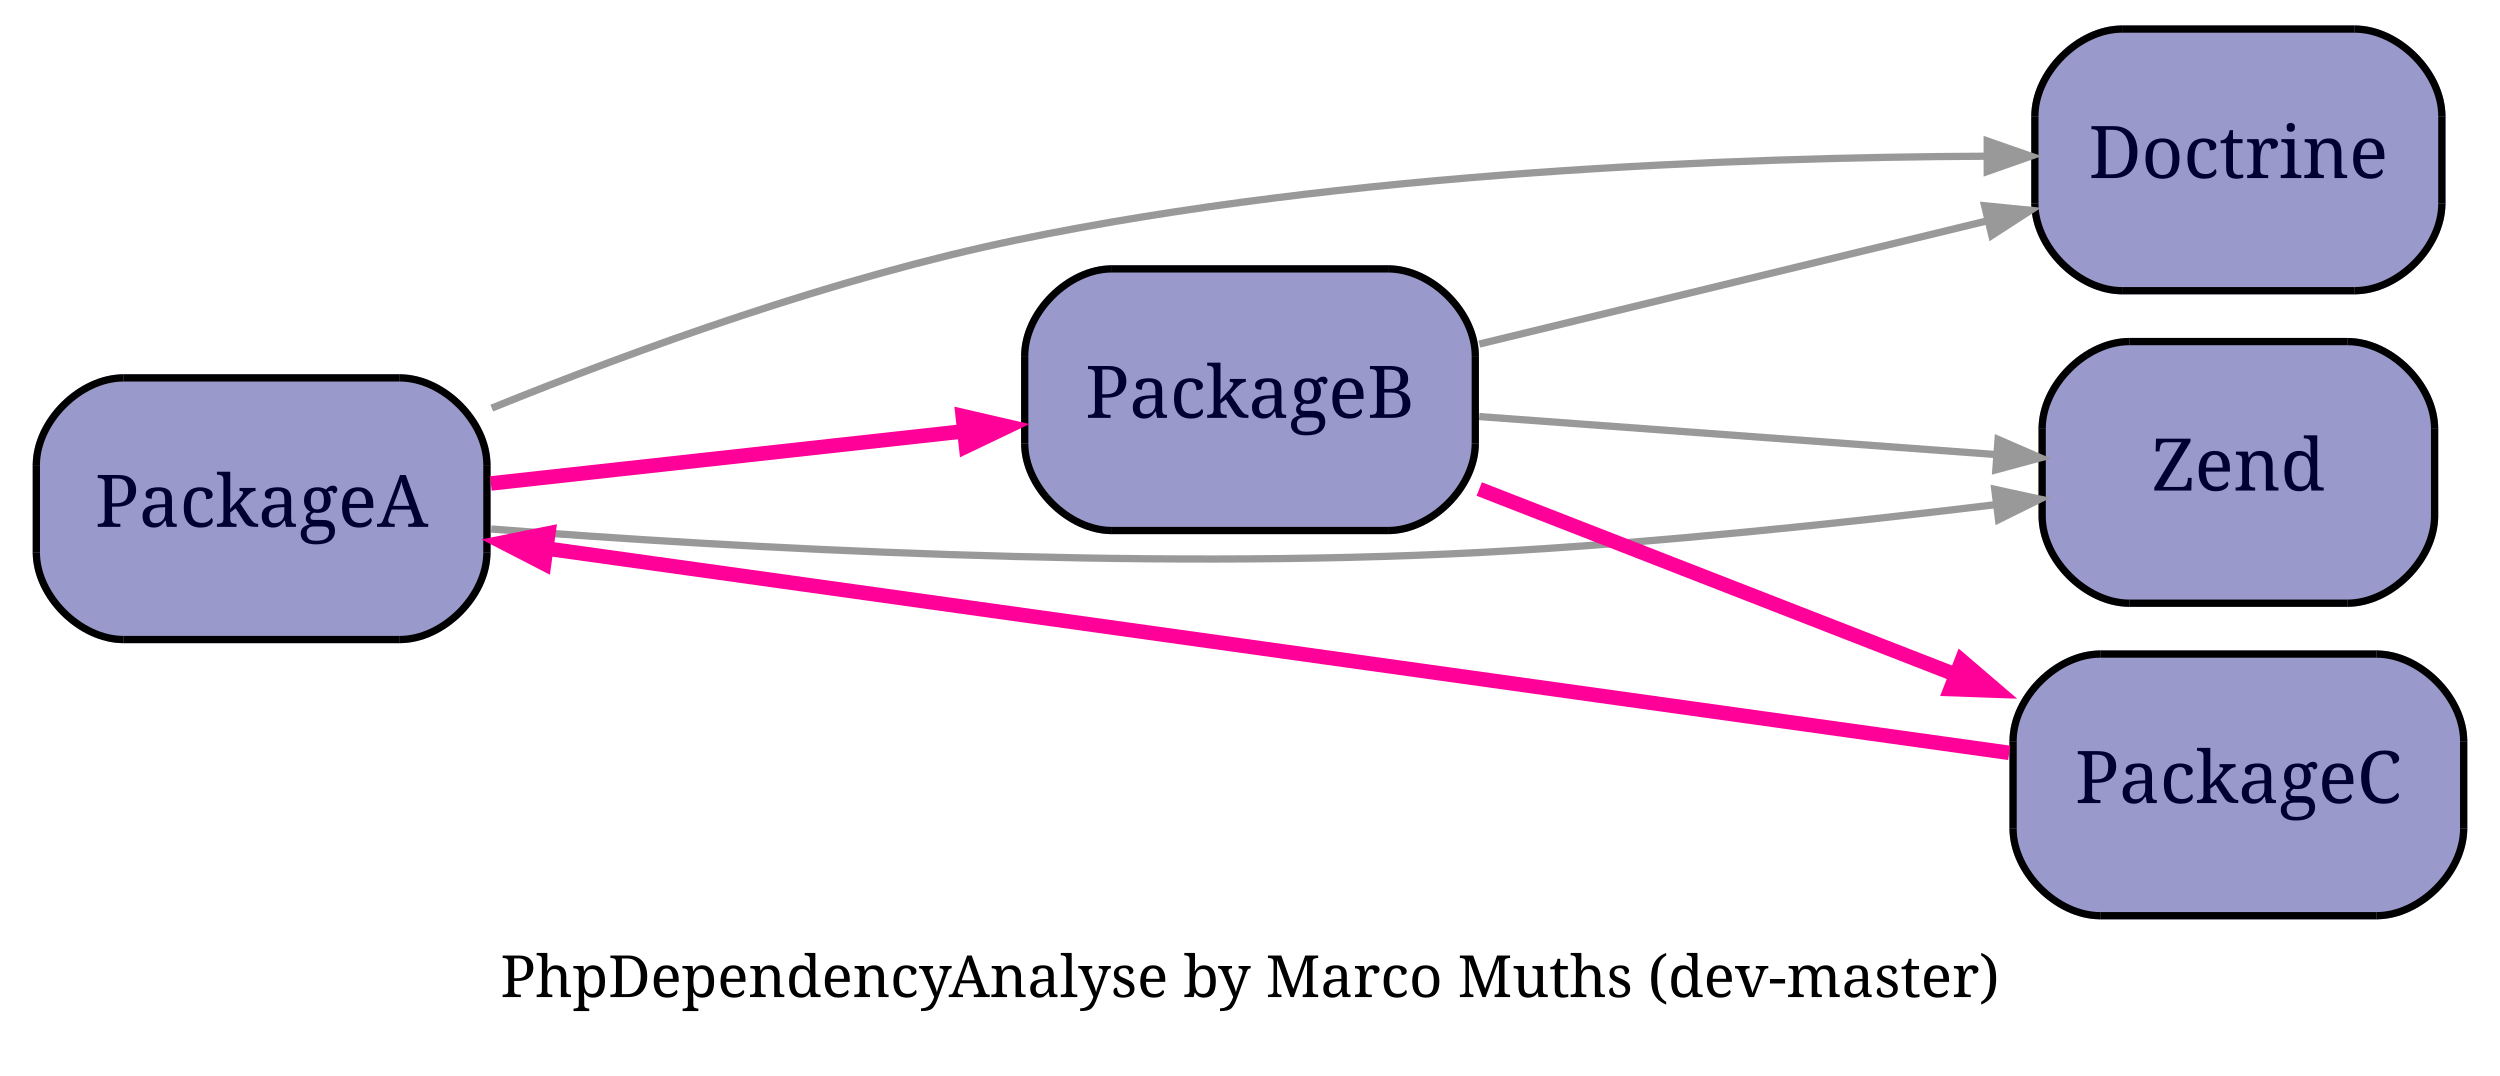
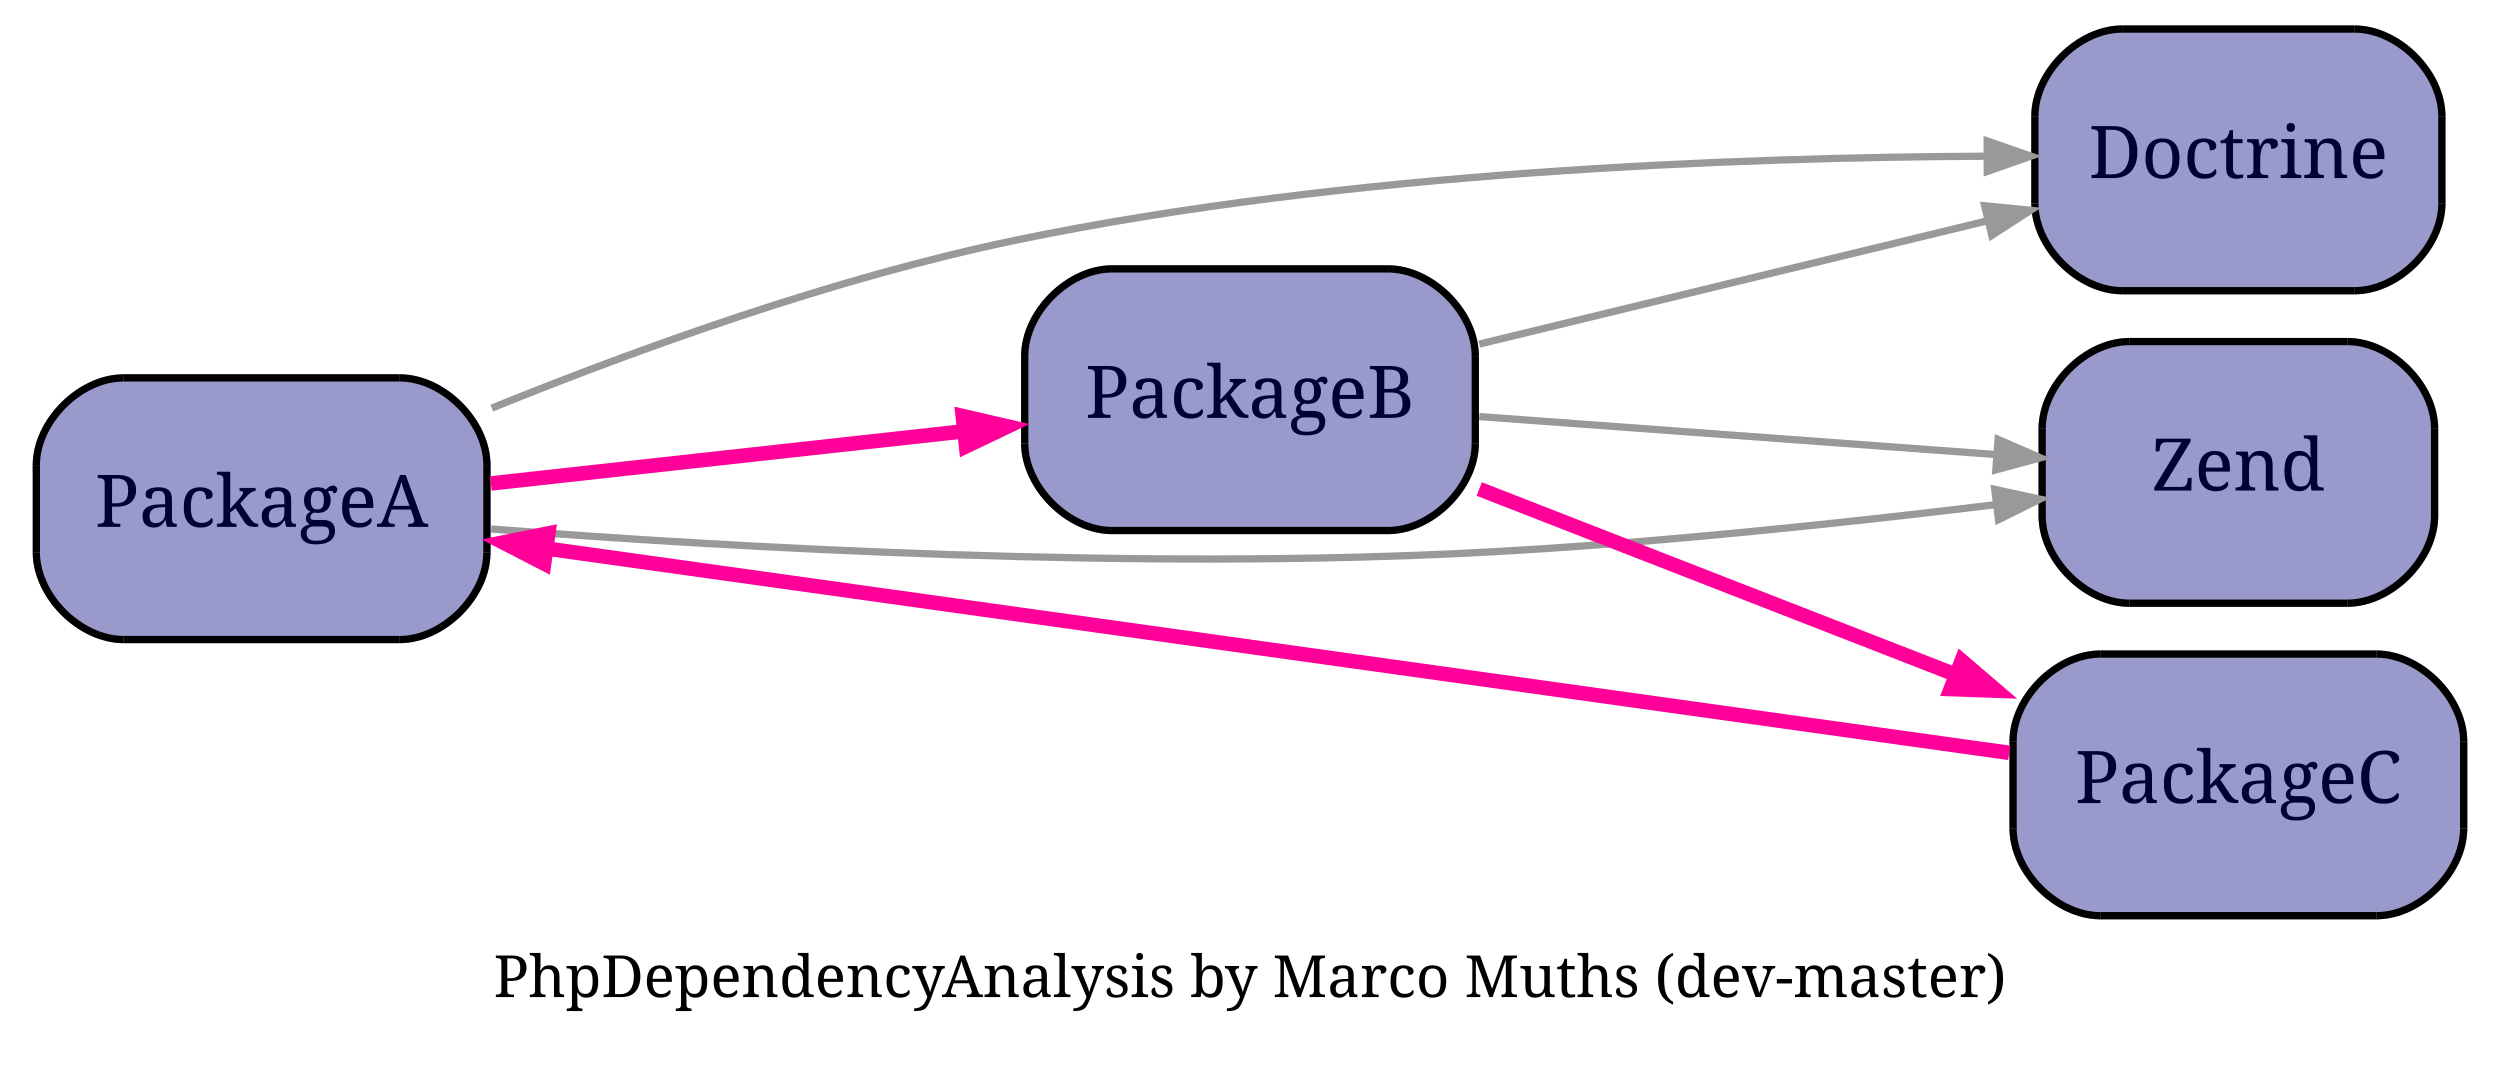
<svg xmlns="http://www.w3.org/2000/svg" width="344pt" height="148pt" viewBox="0.00 0.00 344.00 148.00">
  <g id="graph1" class="graph" transform="scale(1 1) rotate(0) translate(4 144)">
    <polygon fill="white" stroke="white" points="-4,5 -4,-144 341,-144 341,5 -4,5" />
-     <text text-anchor="middle" x="168" y="-6.8" font-family="Times Roman,serif" font-size="8.00">PhpDependencyAnalyse by Marco Muths (dev-master)</text>
+     <text text-anchor="middle" x="168" y="-6.8" font-family="Times Roman,serif" font-size="8.00">PhpDependencyAnalysis by Marco Muths (dev-master)</text>
    <g id="node1" class="node">
      <polygon fill="#9999cc" stroke="#9999cc" points="51,-92 13,-92 1,-80 1,-68 13,-56 51,-56 63,-68 63,-80 51,-92" />
      <path fill="#9999cc" stroke="#9999cc" d="M13,-92C7,-92 1,-86 1,-80" />
      <path fill="#9999cc" stroke="#9999cc" d="M1,-68C1,-62 7,-56 13,-56" />
      <path fill="#9999cc" stroke="#9999cc" d="M51,-56C57,-56 63,-62 63,-68" />
      <path fill="#9999cc" stroke="#9999cc" d="M63,-80C63,-86 57,-92 51,-92" />
      <polyline fill="none" stroke="black" points="51,-92 13,-92 " />
      <path fill="none" stroke="black" d="M13,-92C7,-92 1,-86 1,-80" />
      <polyline fill="none" stroke="black" points="1,-80 1,-68 " />
      <path fill="none" stroke="black" d="M1,-68C1,-62 7,-56 13,-56" />
      <polyline fill="none" stroke="black" points="13,-56 51,-56 " />
      <path fill="none" stroke="black" d="M51,-56C57,-56 63,-62 63,-68" />
      <polyline fill="none" stroke="black" points="63,-68 63,-80 " />
      <path fill="none" stroke="black" d="M63,-80C63,-86 57,-92 51,-92" />
      <text text-anchor="middle" x="32" y="-71.5" font-family="Times Roman,serif" font-size="10.00" fill="#000033">PackageA</text>
    </g>
    <g id="node2" class="node">
      <polygon fill="#9999cc" stroke="#9999cc" points="187,-107 149,-107 137,-95 137,-83 149,-71 187,-71 199,-83 199,-95 187,-107" />
      <path fill="#9999cc" stroke="#9999cc" d="M149,-107C143,-107 137,-101 137,-95" />
      <path fill="#9999cc" stroke="#9999cc" d="M137,-83C137,-77 143,-71 149,-71" />
      <path fill="#9999cc" stroke="#9999cc" d="M187,-71C193,-71 199,-77 199,-83" />
      <path fill="#9999cc" stroke="#9999cc" d="M199,-95C199,-101 193,-107 187,-107" />
      <polyline fill="none" stroke="black" points="187,-107 149,-107 " />
      <path fill="none" stroke="black" d="M149,-107C143,-107 137,-101 137,-95" />
      <polyline fill="none" stroke="black" points="137,-95 137,-83 " />
      <path fill="none" stroke="black" d="M137,-83C137,-77 143,-71 149,-71" />
      <polyline fill="none" stroke="black" points="149,-71 187,-71 " />
      <path fill="none" stroke="black" d="M187,-71C193,-71 199,-77 199,-83" />
      <polyline fill="none" stroke="black" points="199,-83 199,-95 " />
      <path fill="none" stroke="black" d="M199,-95C199,-101 193,-107 187,-107" />
      <text text-anchor="middle" x="168" y="-86.5" font-family="Times Roman,serif" font-size="10.00" fill="#000033">PackageB</text>
    </g>
    <g id="edge2" class="edge">
      <path fill="none" stroke="#ff0099" stroke-width="2" d="M63.543,-77.479C82.801,-79.603 107.597,-82.338 128.198,-84.61" />
      <polygon fill="#ff0099" stroke="#ff0099" points="127.898,-87.394 136.157,-85.488 128.512,-81.828 127.898,-87.394" />
    </g>
    <g id="node3" class="node">
      <polygon fill="#9999cc" stroke="#9999cc" points="320,-140 288,-140 276,-128 276,-116 288,-104 320,-104 332,-116 332,-128 320,-140" />
      <path fill="#9999cc" stroke="#9999cc" d="M288,-140C282,-140 276,-134 276,-128" />
      <path fill="#9999cc" stroke="#9999cc" d="M276,-116C276,-110 282,-104 288,-104" />
      <path fill="#9999cc" stroke="#9999cc" d="M320,-104C326,-104 332,-110 332,-116" />
      <path fill="#9999cc" stroke="#9999cc" d="M332,-128C332,-134 326,-140 320,-140" />
      <polyline fill="none" stroke="black" points="320,-140 288,-140 " />
      <path fill="none" stroke="black" d="M288,-140C282,-140 276,-134 276,-128" />
      <polyline fill="none" stroke="black" points="276,-128 276,-116 " />
      <path fill="none" stroke="black" d="M276,-116C276,-110 282,-104 288,-104" />
      <polyline fill="none" stroke="black" points="288,-104 320,-104 " />
      <path fill="none" stroke="black" d="M320,-104C326,-104 332,-110 332,-116" />
      <polyline fill="none" stroke="black" points="332,-116 332,-128 " />
      <path fill="none" stroke="black" d="M332,-128C332,-134 326,-140 320,-140" />
      <text text-anchor="middle" x="304" y="-119.5" font-family="Times Roman,serif" font-size="10.00" fill="#000033">Doctrine</text>
    </g>
    <g id="edge4" class="edge">
      <path fill="none" stroke="#999999" d="M63.667,-87.847C83.942,-96.061 111.038,-105.846 136,-111 181.408,-120.375 235.046,-122.355 269.281,-122.505" />
      <polygon fill="#999999" stroke="#999999" points="269.439,-124.605 275.442,-122.513 269.444,-120.405 269.439,-124.605" />
    </g>
    <g id="node4" class="node">
      <polygon fill="#9999cc" stroke="#9999cc" points="319,-97 289,-97 277,-85 277,-73 289,-61 319,-61 331,-73 331,-85 319,-97" />
      <path fill="#9999cc" stroke="#9999cc" d="M289,-97C283,-97 277,-91 277,-85" />
      <path fill="#9999cc" stroke="#9999cc" d="M277,-73C277,-67 283,-61 289,-61" />
      <path fill="#9999cc" stroke="#9999cc" d="M319,-61C325,-61 331,-67 331,-73" />
      <path fill="#9999cc" stroke="#9999cc" d="M331,-85C331,-91 325,-97 319,-97" />
      <polyline fill="none" stroke="black" points="319,-97 289,-97 " />
      <path fill="none" stroke="black" d="M289,-97C283,-97 277,-91 277,-85" />
      <polyline fill="none" stroke="black" points="277,-85 277,-73 " />
      <path fill="none" stroke="black" d="M277,-73C277,-67 283,-61 289,-61" />
      <polyline fill="none" stroke="black" points="289,-61 319,-61 " />
      <path fill="none" stroke="black" d="M319,-61C325,-61 331,-67 331,-73" />
      <polyline fill="none" stroke="black" points="331,-73 331,-85 " />
      <path fill="none" stroke="black" d="M331,-85C331,-91 325,-97 319,-97" />
      <text text-anchor="middle" x="304" y="-76.5" font-family="Times Roman,serif" font-size="10.00" fill="#000033">Zend</text>
    </g>
    <g id="edge6" class="edge">
      <path fill="none" stroke="#999999" d="M63.597,-71.208C97.375,-68.612 152.494,-65.495 200,-68 223.661,-69.248 250.224,-72.082 270.583,-74.561" />
      <polygon fill="#999999" stroke="#999999" points="270.479,-76.664 276.691,-75.317 270.995,-72.496 270.479,-76.664" />
    </g>
    <g id="edge10" class="edge">
      <path fill="none" stroke="#999999" d="M199.543,-96.654C220.487,-101.736 247.981,-108.407 269.505,-113.63" />
      <polygon fill="#999999" stroke="#999999" points="269.081,-115.688 275.407,-115.062 270.071,-111.606 269.081,-115.688" />
    </g>
    <g id="edge12" class="edge">
      <path fill="none" stroke="#999999" d="M199.543,-86.681C220.826,-85.116 248.873,-83.053 270.545,-81.46" />
      <polygon fill="#999999" stroke="#999999" points="270.935,-83.537 276.764,-81.003 270.627,-79.348 270.935,-83.537" />
    </g>
    <g id="node5" class="node">
      <polygon fill="#9999cc" stroke="#9999cc" points="323,-54 285,-54 273,-42 273,-30 285,-18 323,-18 335,-30 335,-42 323,-54" />
      <path fill="#9999cc" stroke="#9999cc" d="M285,-54C279,-54 273,-48 273,-42" />
      <path fill="#9999cc" stroke="#9999cc" d="M273,-30C273,-24 279,-18 285,-18" />
      <path fill="#9999cc" stroke="#9999cc" d="M323,-18C329,-18 335,-24 335,-30" />
      <path fill="#9999cc" stroke="#9999cc" d="M335,-42C335,-48 329,-54 323,-54" />
      <polyline fill="none" stroke="black" points="323,-54 285,-54 " />
      <path fill="none" stroke="black" d="M285,-54C279,-54 273,-48 273,-42" />
      <polyline fill="none" stroke="black" points="273,-42 273,-30 " />
      <path fill="none" stroke="black" d="M273,-30C273,-24 279,-18 285,-18" />
      <polyline fill="none" stroke="black" points="285,-18 323,-18 " />
      <path fill="none" stroke="black" d="M323,-18C329,-18 335,-24 335,-30" />
      <polyline fill="none" stroke="black" points="335,-30 335,-42 " />
      <path fill="none" stroke="black" d="M335,-42C335,-48 329,-54 323,-54" />
      <text text-anchor="middle" x="304" y="-33.5" font-family="Times Roman,serif" font-size="10.00" fill="#000033">PackageC</text>
    </g>
    <g id="edge8" class="edge">
      <path fill="none" stroke="#ff0099" stroke-width="2" d="M199.543,-76.707C218.886,-69.169 243.817,-59.454 264.471,-51.405" />
      <polygon fill="#ff0099" stroke="#ff0099" points="265.72,-53.923 272.157,-48.409 263.686,-48.705 265.72,-53.923" />
    </g>
    <g id="edge14" class="edge">
      <path fill="none" stroke="#ff0099" stroke-width="2" d="M272.468,-40.405C222.742,-47.352 126.183,-60.842 71.769,-68.444" />
      <polygon fill="#ff0099" stroke="#ff0099" points="71.27,-65.686 63.734,-69.567 72.045,-71.233 71.27,-65.686" />
    </g>
  </g>
</svg>
